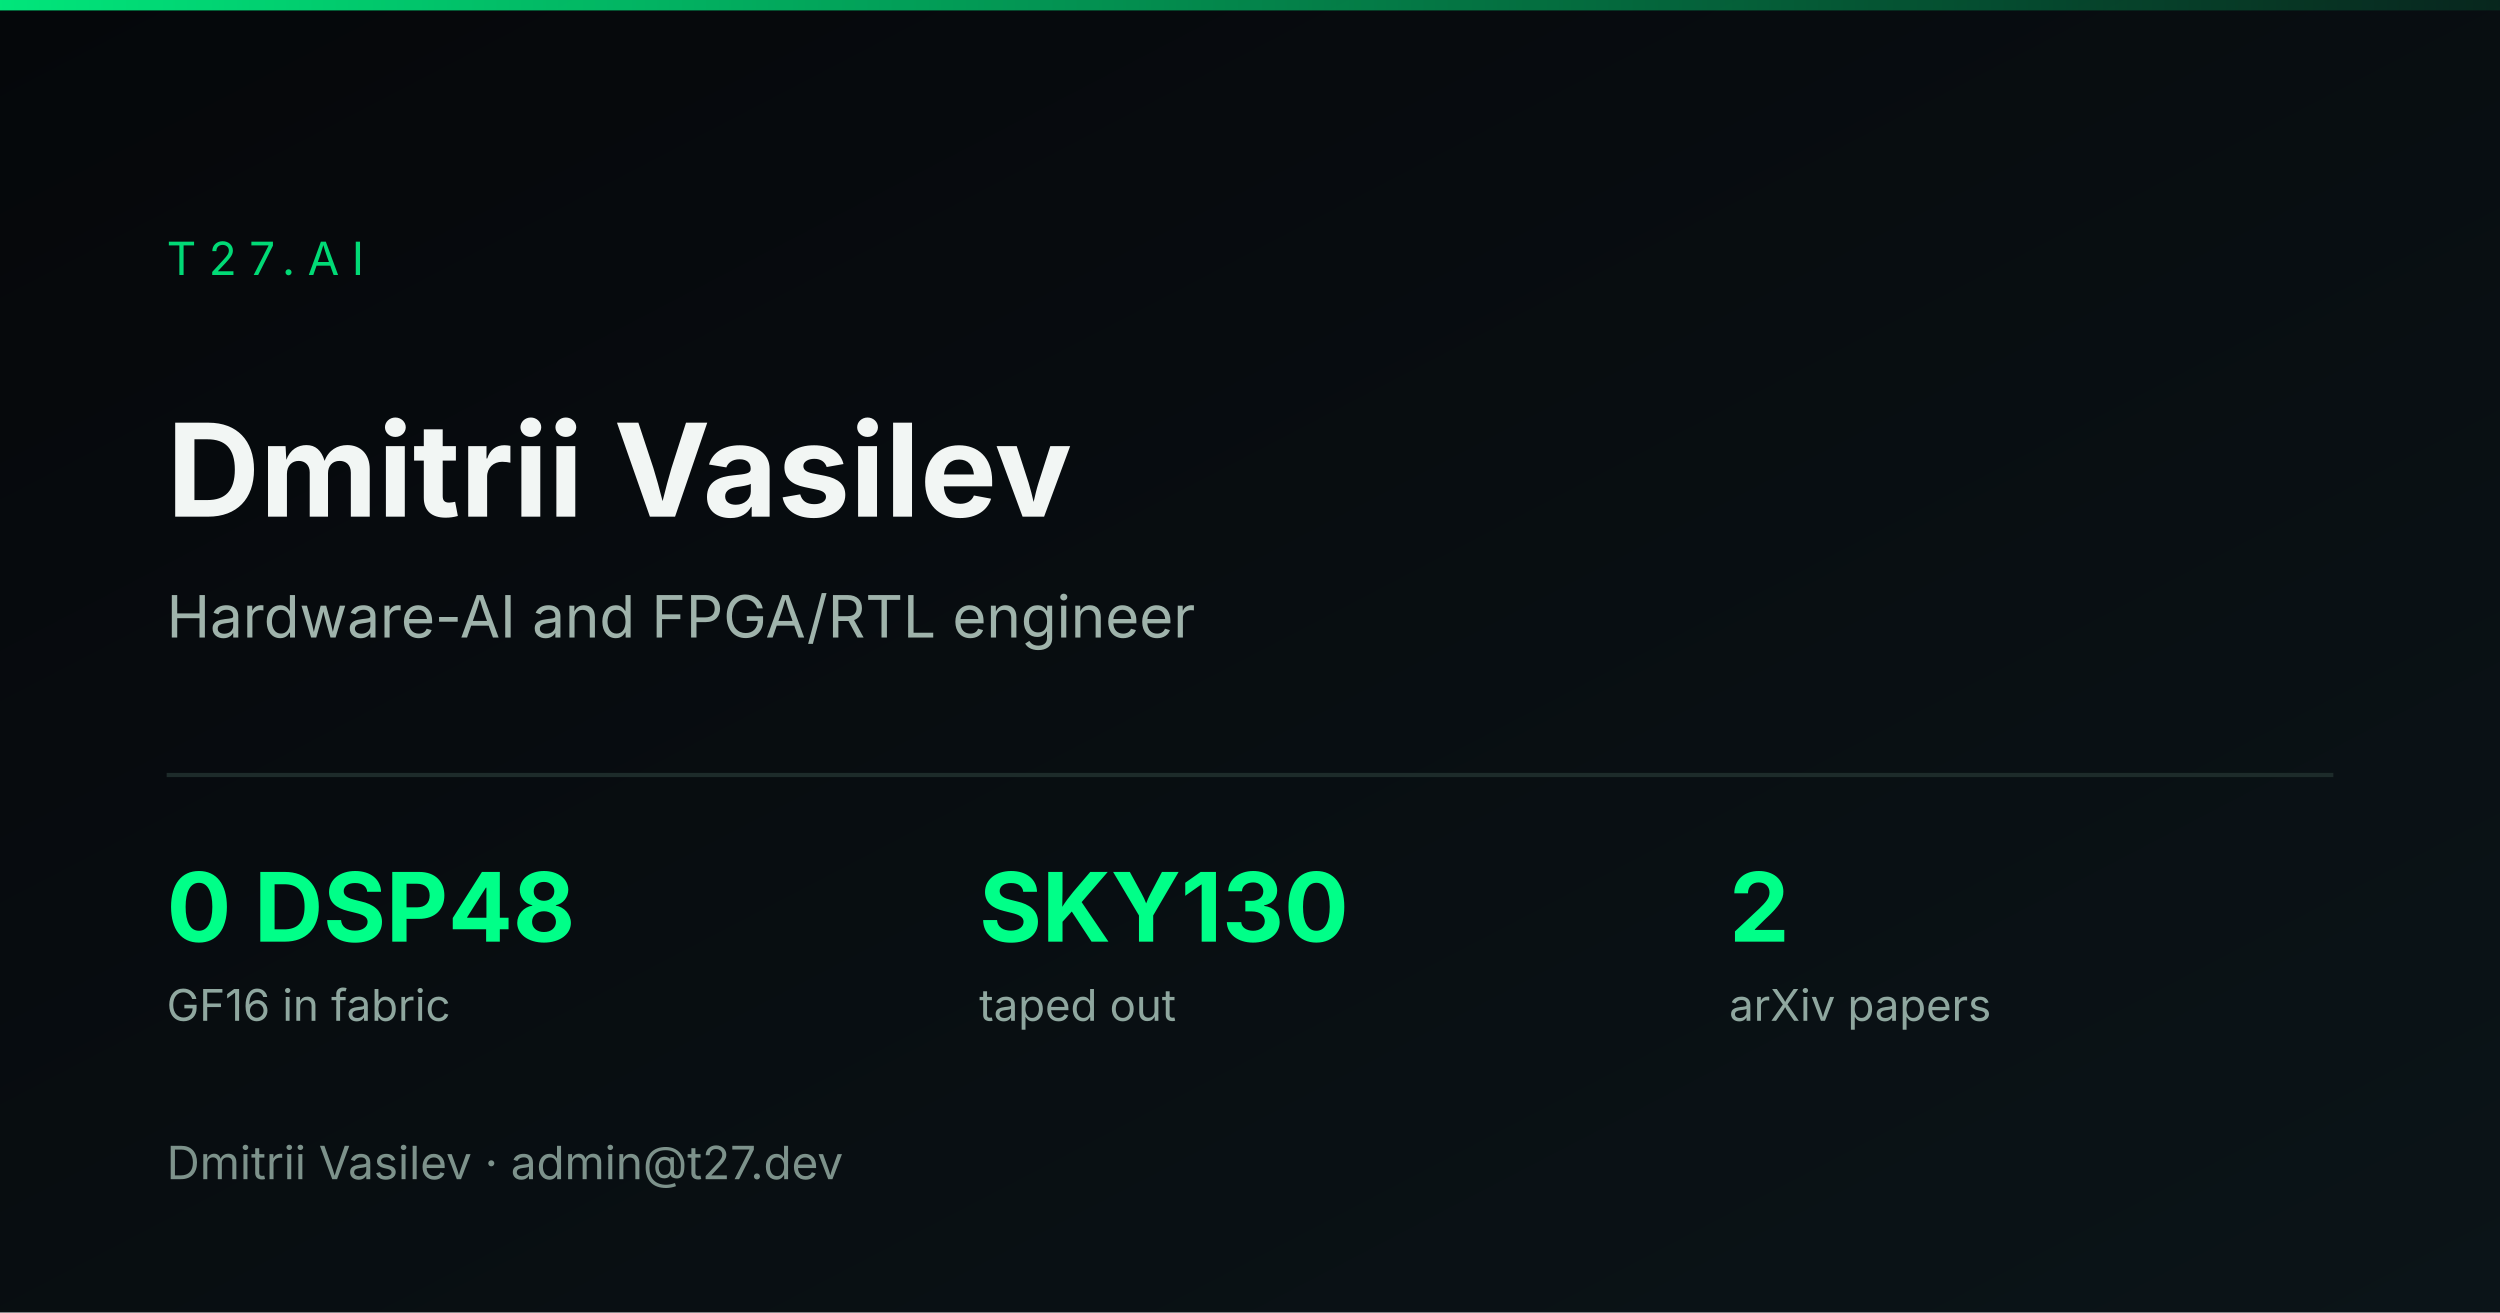
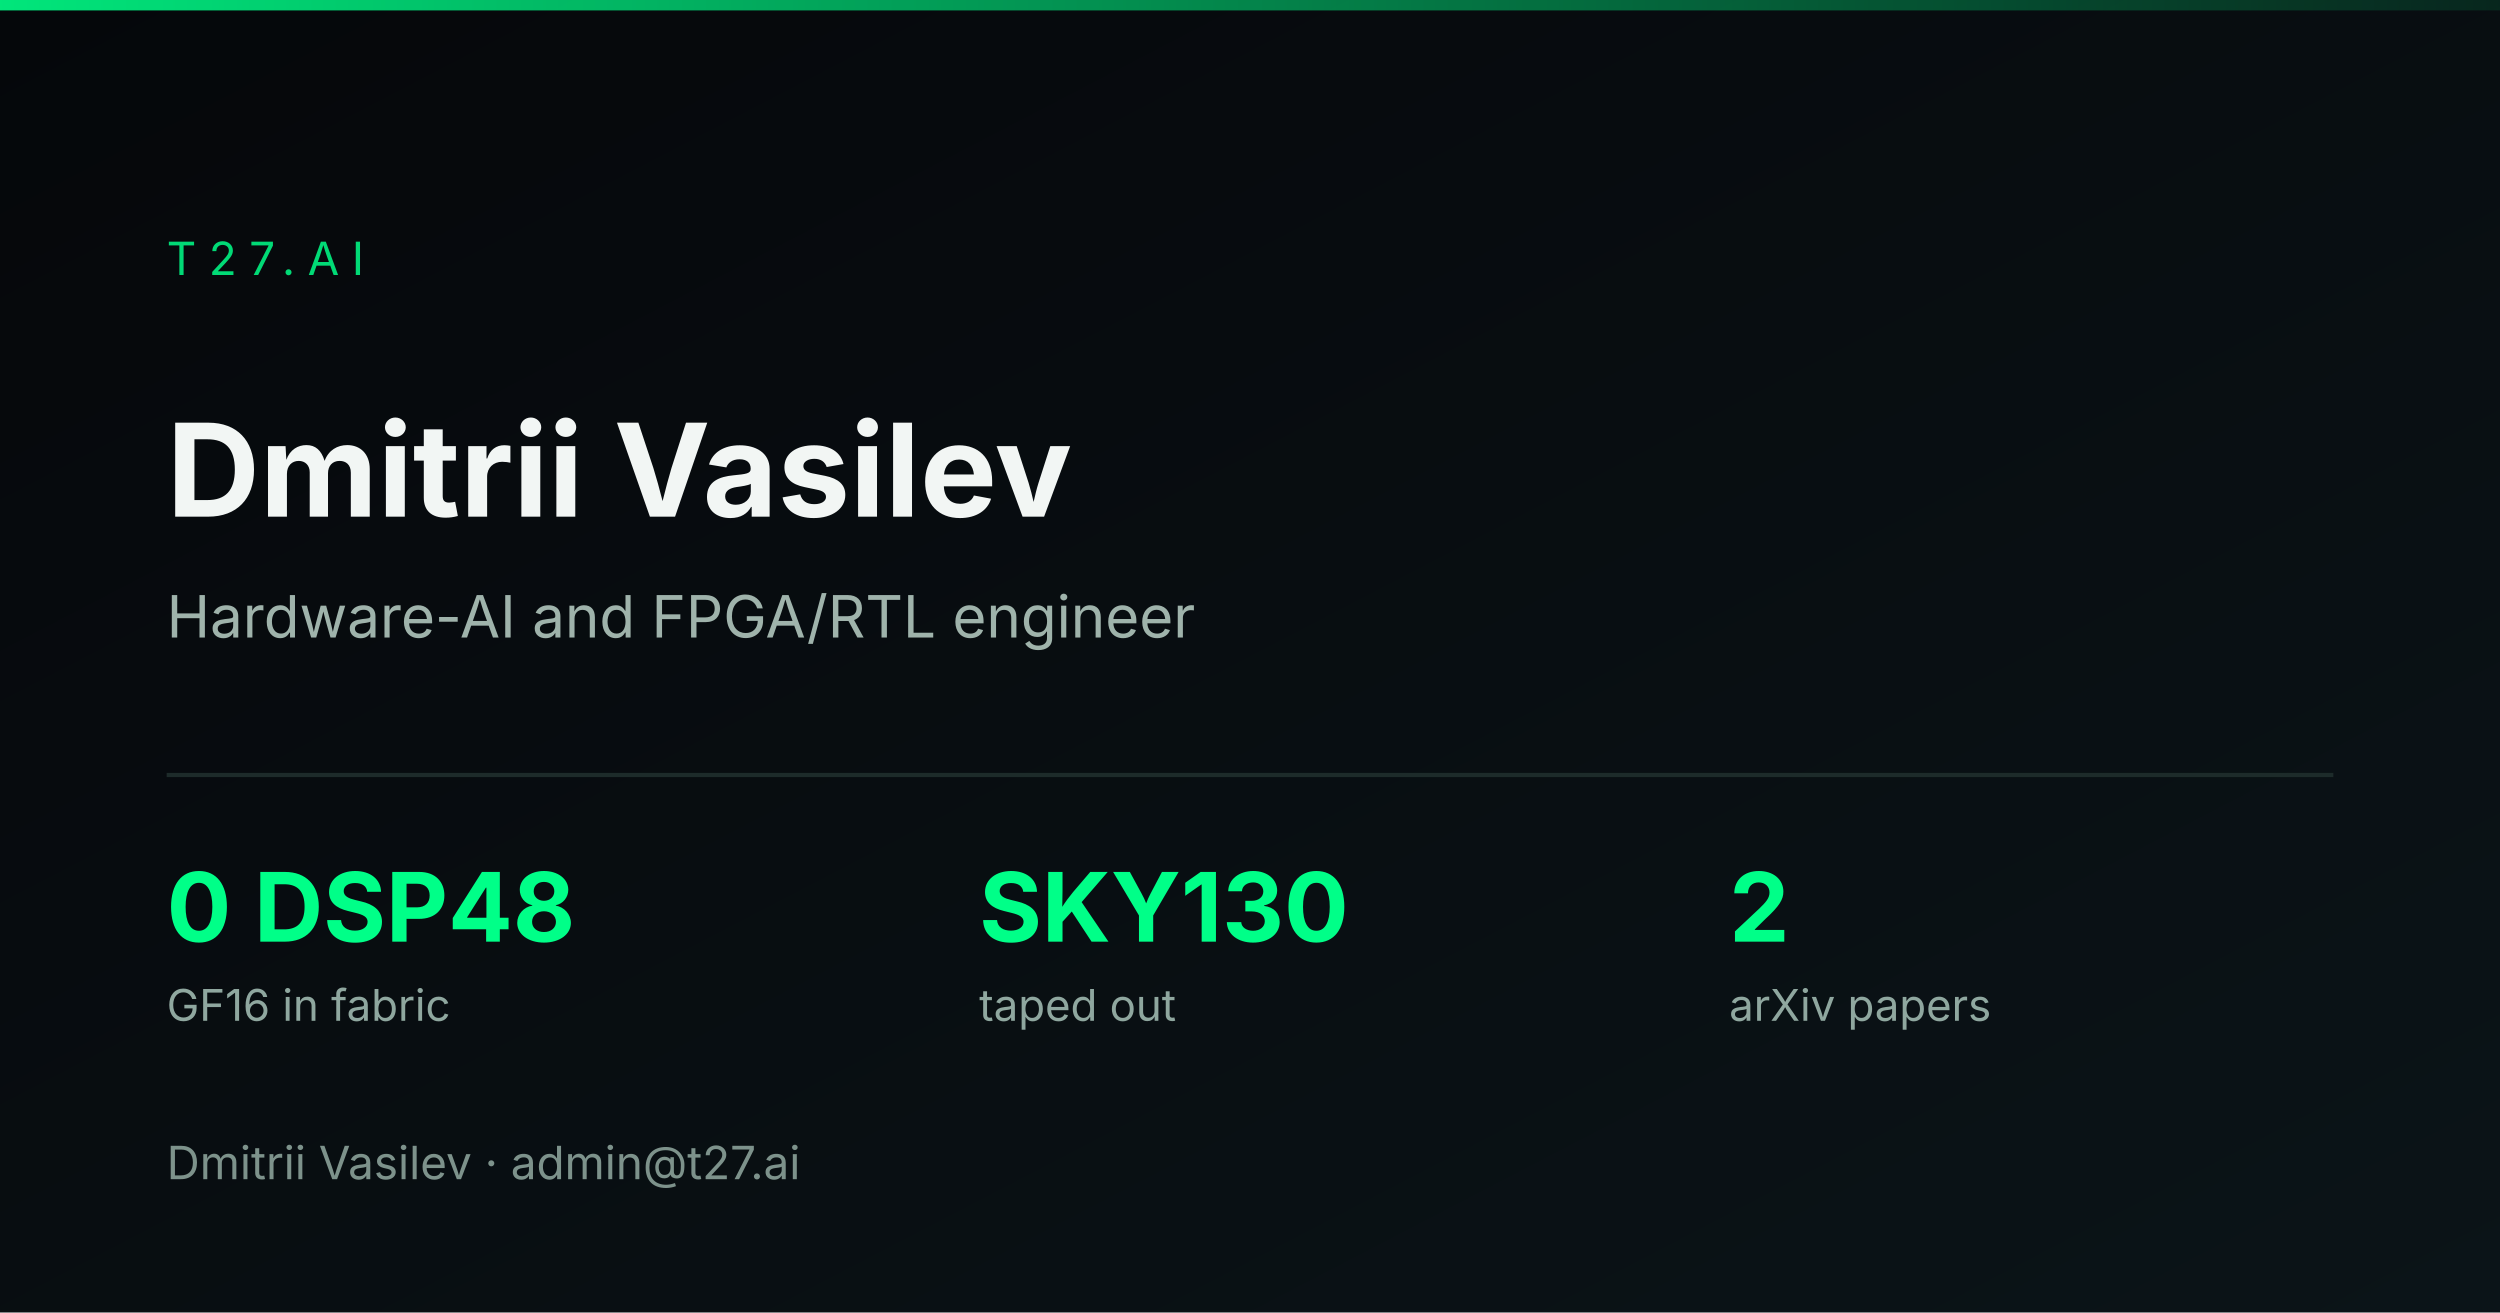
<svg xmlns="http://www.w3.org/2000/svg" width="1200" height="630" viewBox="0 0 1200 630" role="img" aria-label="Dmitrii Vasilev — hardware-AI and FPGA/RTL engineer">
  <defs>
    <linearGradient id="bg" x1="0" y1="0" x2="1" y2="1">
      <stop offset="0%" stop-color="#05070a" />
      <stop offset="100%" stop-color="#0b1418" />
    </linearGradient>
    <linearGradient id="glow" x1="0" y1="0" x2="1" y2="0">
      <stop offset="0%" stop-color="#00ff88" stop-opacity="0.9" />
      <stop offset="100%" stop-color="#00ff88" stop-opacity="0.1" />
    </linearGradient>
  </defs>
  <rect width="1200" height="630" fill="url(#bg)" />
  <rect x="0" y="0" width="1200" height="5" fill="url(#glow)" />
  <text x="80" y="132" font-family="Inter,Helvetica,Arial,sans-serif" font-size="22" letter-spacing="6" fill="#00ff88" opacity="0.85">T27.AI</text>
  <text x="80" y="248" font-family="Inter,Helvetica,Arial,sans-serif" font-size="62" font-weight="700" fill="#f2f6f4">Dmitrii Vasilev</text>
  <text x="80" y="306" font-family="Inter,Helvetica,Arial,sans-serif" font-size="28" fill="#9fb3ab">Hardware-AI and FPGA/RTL engineer</text>
  <line x1="80" y1="372" x2="1120" y2="372" stroke="#1d2b2a" stroke-width="2" />
  <text x="80" y="452" font-family="Inter,Helvetica,Arial,sans-serif" font-size="46" font-weight="700" fill="#00ff88">0 DSP48</text>
  <text x="80" y="490" font-family="Inter,Helvetica,Arial,sans-serif" font-size="21" fill="#8fa79f">GF16 in fabric</text>
  <text x="470" y="452" font-family="Inter,Helvetica,Arial,sans-serif" font-size="46" font-weight="700" fill="#00ff88">SKY130</text>
  <text x="470" y="490" font-family="Inter,Helvetica,Arial,sans-serif" font-size="21" fill="#8fa79f">taped out</text>
  <text x="830" y="452" font-family="Inter,Helvetica,Arial,sans-serif" font-size="46" font-weight="700" fill="#00ff88">2</text>
  <text x="830" y="490" font-family="Inter,Helvetica,Arial,sans-serif" font-size="21" fill="#8fa79f">arXiv papers</text>
-   <text x="80" y="566" font-family="Inter,Helvetica,Arial,sans-serif" font-size="22" fill="#7d928b">Dmitrii Vasilev · admin@t27.dev</text>
+   <text x="80" y="566" font-family="Inter,Helvetica,Arial,sans-serif" font-size="22" fill="#7d928b">Dmitrii Vasilev · admin@t27.ai</text>
</svg>
